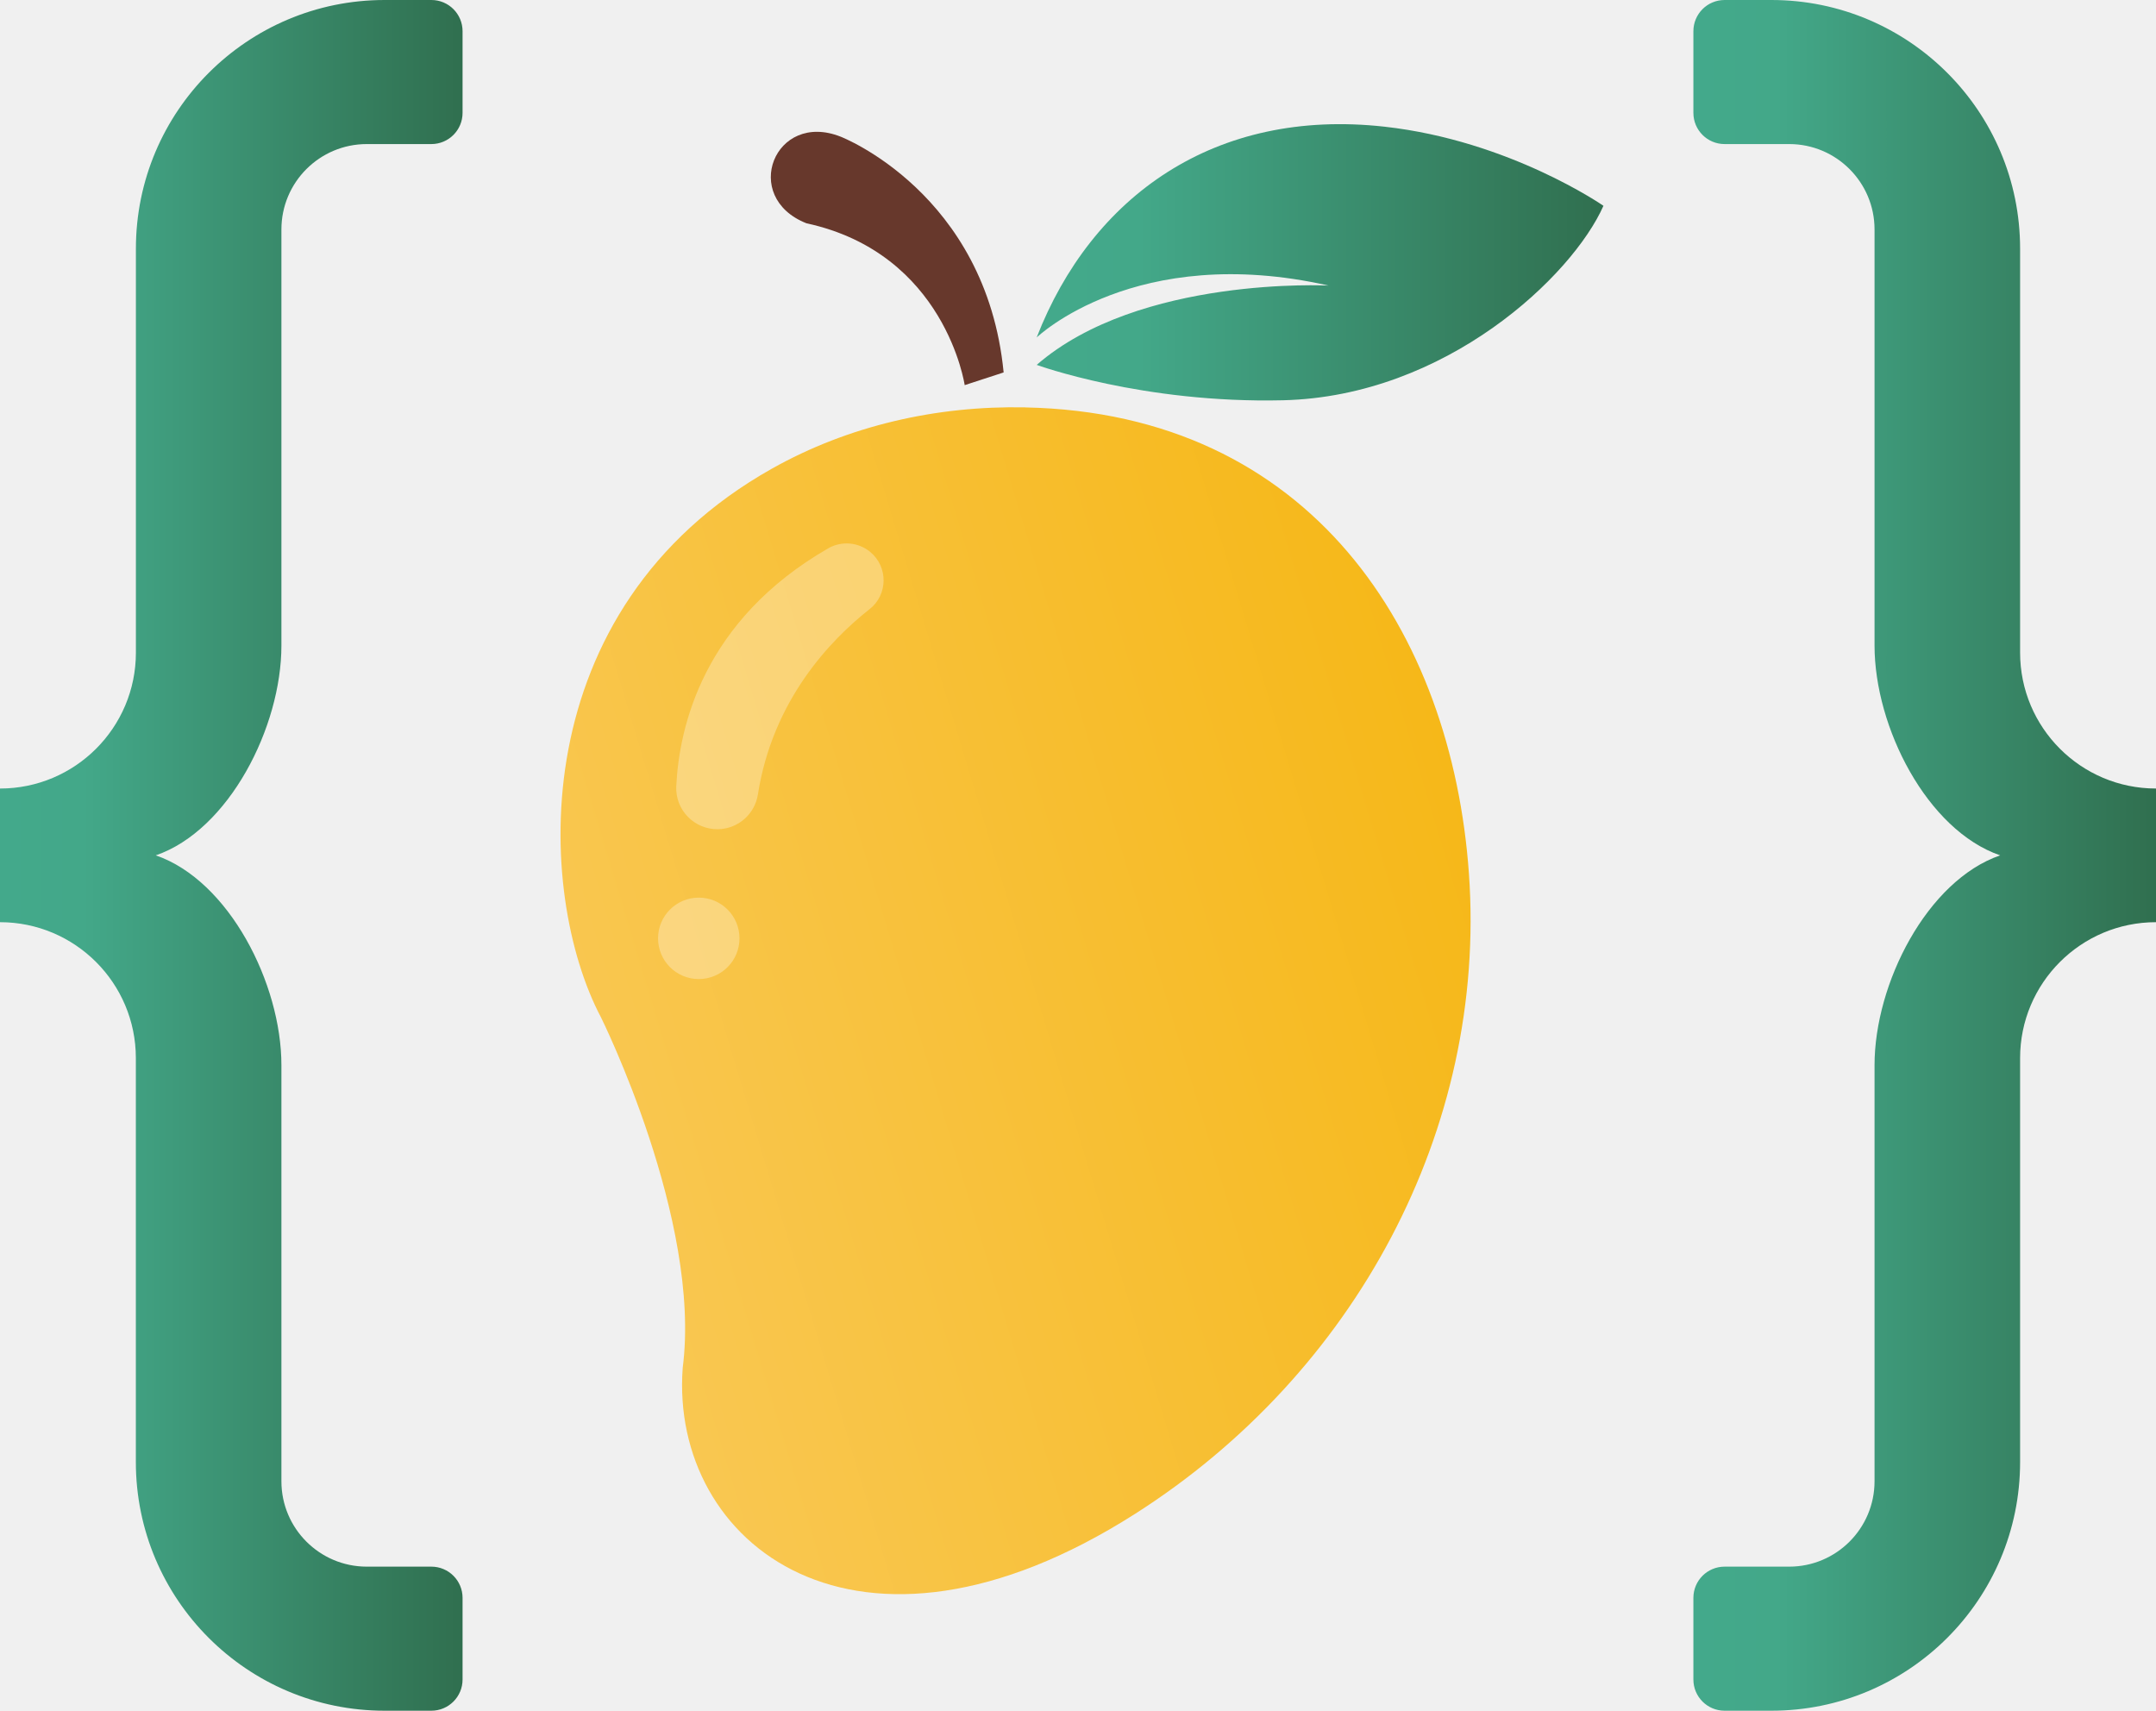
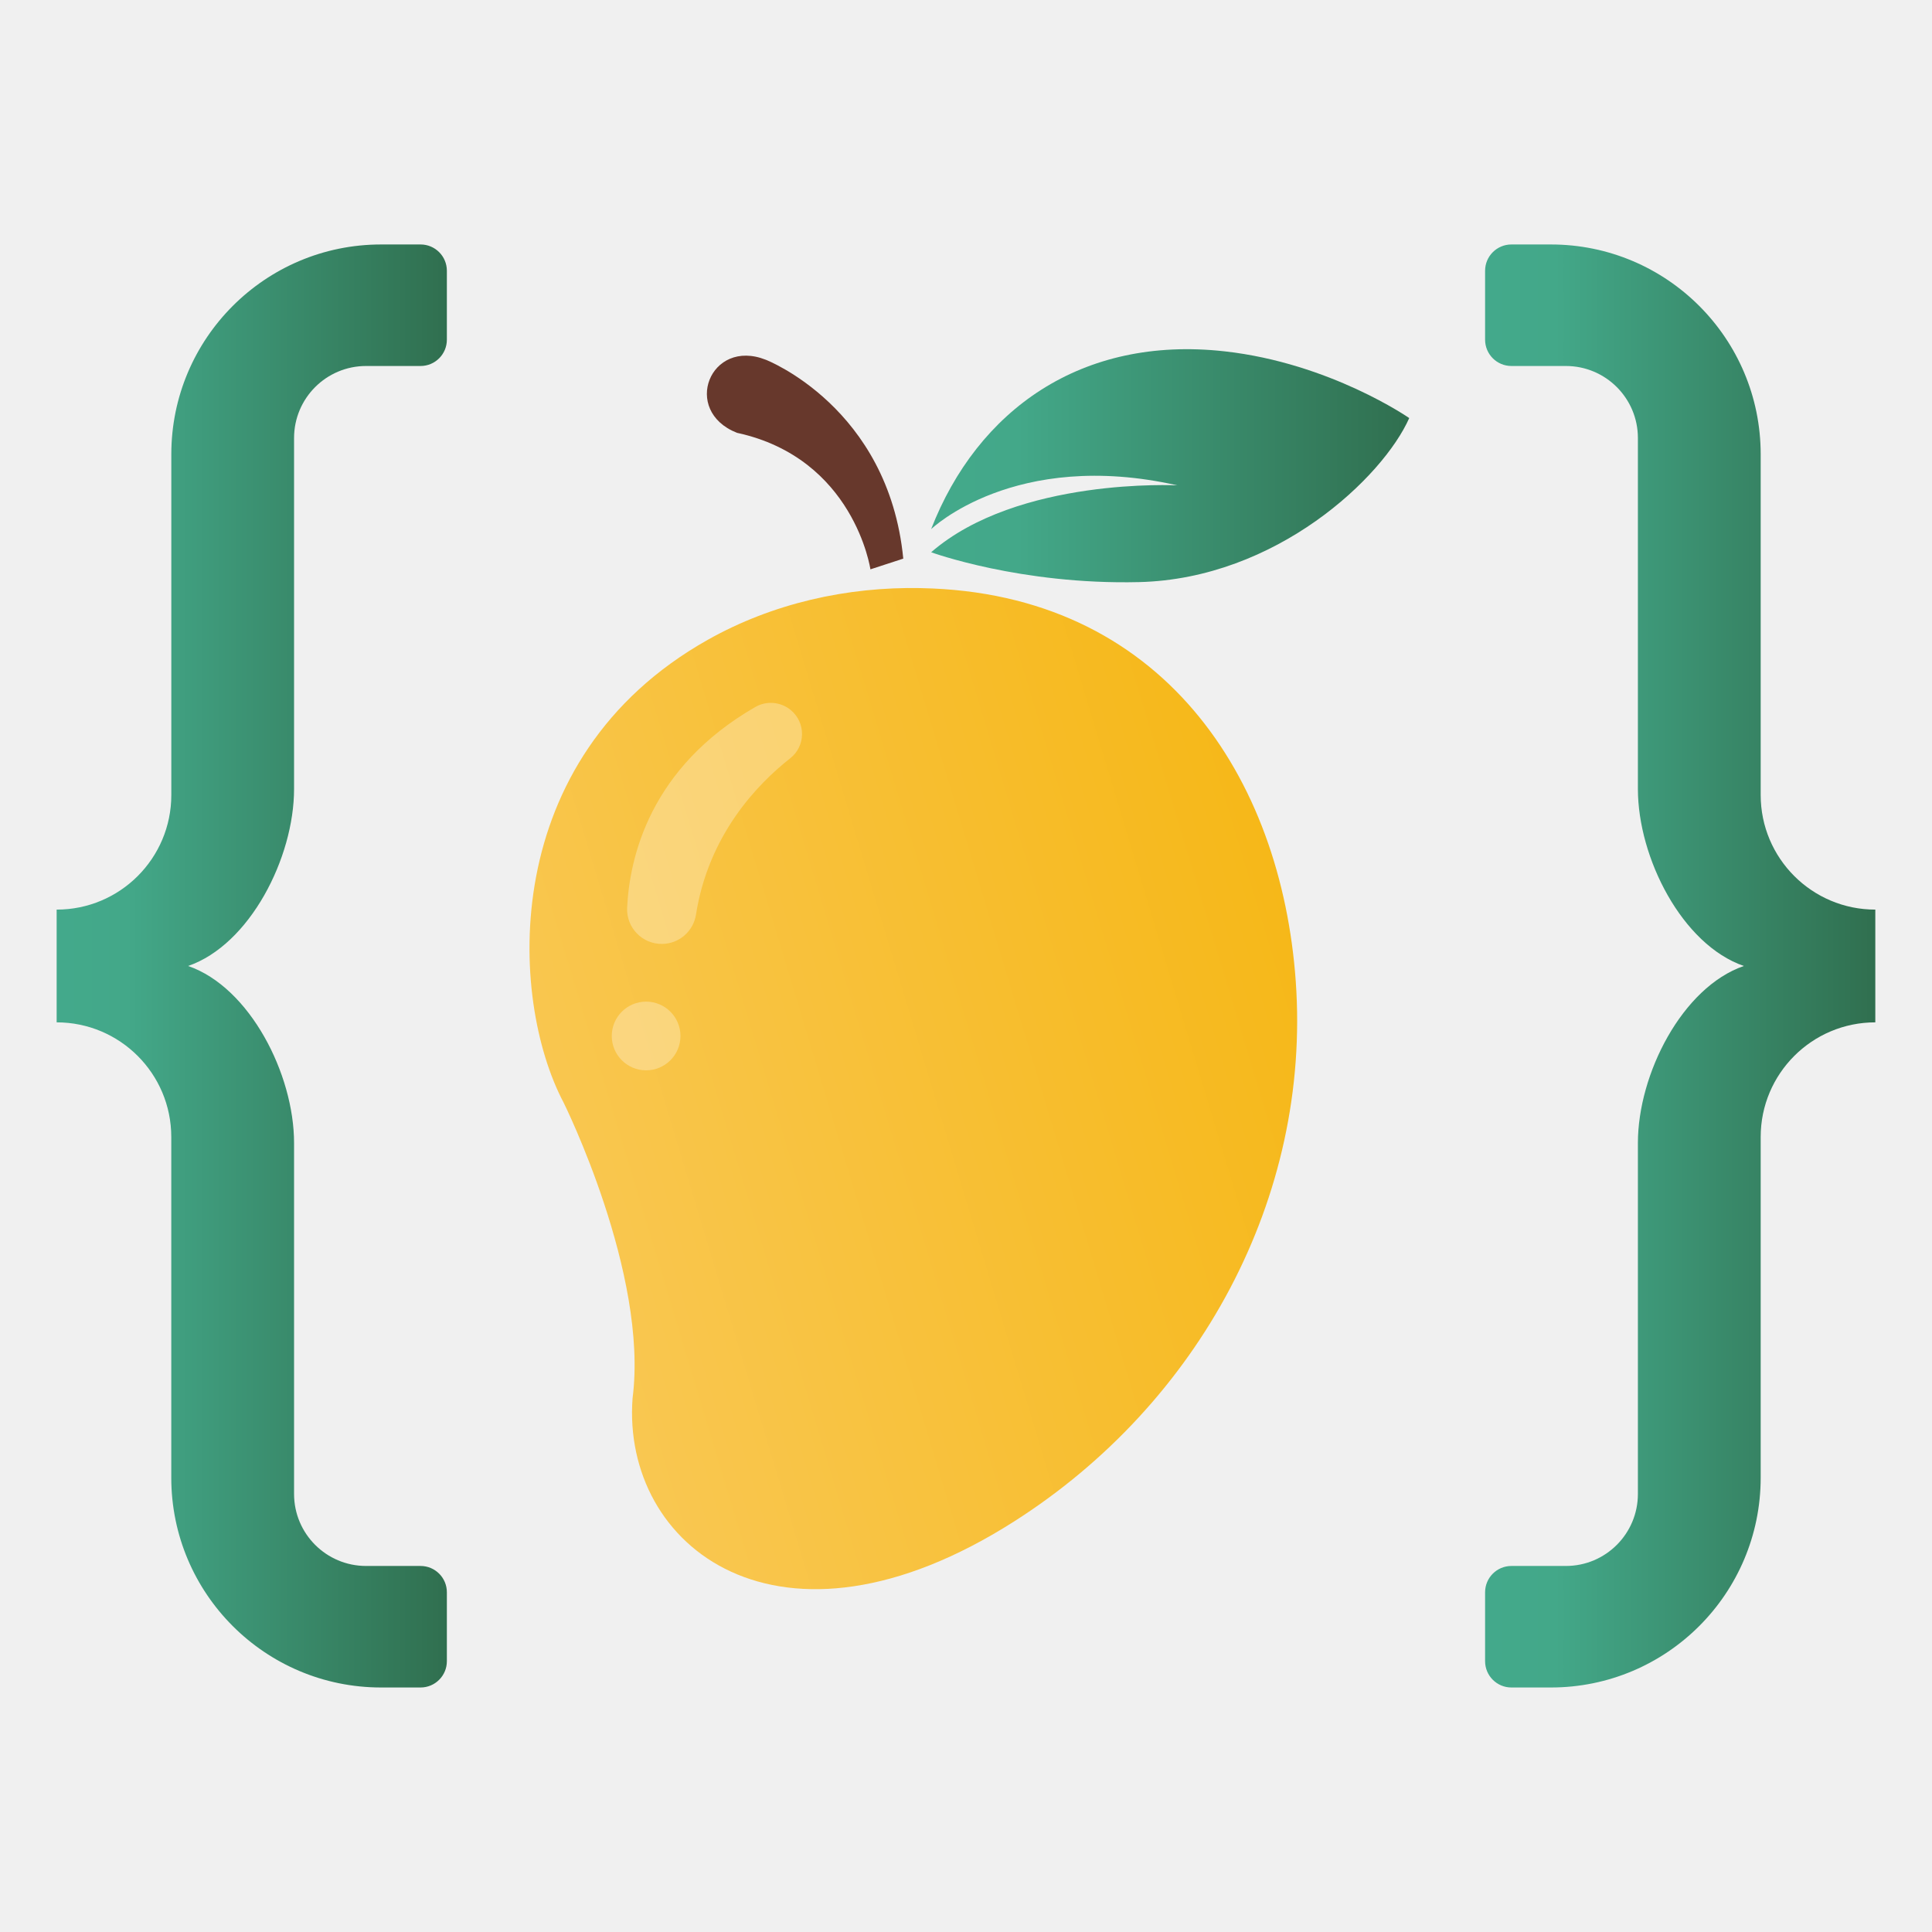
- <svg xmlns="http://www.w3.org/2000/svg" xmlns:xlink="http://www.w3.org/1999/xlink" id="Layer_1" data-name="Layer 1" viewBox="0 0 461.67 366.32">
+ <svg xmlns="http://www.w3.org/2000/svg" id="Layer_1" version="1.1" viewBox="0 0 490.45 490.45">
  <defs>
    <style>
-       .cls-1 {
-         fill: url(#linear-gradient-2);
+       .st0 {
+         fill: url(#linear-gradient2);
      }

-       .cls-2 {
+       .st1 {
+         fill: #67382c;
+       }
+ 
+       .st2 {
+         fill: url(#linear-gradient1);
+       }
+ 
+       .st3 {
        fill: #fff;
        isolation: isolate;
        opacity: .3;
      }

-       .cls-3 {
-         fill: url(#linear-gradient-4);
+       .st4 {
+         fill: url(#linear-gradient3);
      }

-       .cls-4 {
-         fill: url(#linear-gradient-3);
-       }
- 
-       .cls-5 {
-         fill: #67382c;
-       }
- 
-       .cls-6 {
+       .st5 {
        fill: url(#linear-gradient);
      }
    </style>
-     <linearGradient id="linear-gradient" x1="99.54" y1="-835.55" x2="305.8" y2="-835.55" gradientTransform="translate(263.66 1025.47) rotate(-16.88) scale(.96 .95) skewX(-.1)" gradientUnits="userSpaceOnUse">
+     <linearGradient id="linear-gradient" x1="79.04" y1="1205.88" x2="285.3" y2="1205.88" gradientTransform="translate(398.32 1418.22) rotate(-16.88) scale(.96 -.95) skewX(.1)" gradientUnits="userSpaceOnUse">
      <stop offset="0" stop-color="#f9c751" />
      <stop offset="1" stop-color="#f6b819" />
    </linearGradient>
-     <linearGradient id="linear-gradient-2" x1="221.98" y1="56.17" x2="343.35" y2="56.17" gradientUnits="userSpaceOnUse">
+     <linearGradient id="linear-gradient1" x1="236.37" y1="372.49" x2="357.74" y2="372.49" gradientTransform="translate(0 490.72) scale(1 -1)" gradientUnits="userSpaceOnUse">
      <stop offset="0" stop-color="#43a98b" />
      <stop offset=".18" stop-color="#43a889" />
      <stop offset="1" stop-color="#306f4f" />
    </linearGradient>
-     <linearGradient id="linear-gradient-3" x1="0" y1="183.16" x2="99.05" y2="183.16" xlink:href="#linear-gradient-2" />
-     <linearGradient id="linear-gradient-4" x1="362.62" y1="183.16" x2="461.67" y2="183.16" xlink:href="#linear-gradient-2" />
+     <linearGradient id="linear-gradient2" x1="14.38" y1="245.5" x2="113.44" y2="245.5" gradientTransform="translate(0 490.72) scale(1 -1)" gradientUnits="userSpaceOnUse">
+       <stop offset="0" stop-color="#43a98b" />
+       <stop offset=".18" stop-color="#43a889" />
+       <stop offset="1" stop-color="#306f4f" />
+     </linearGradient>
+     <linearGradient id="linear-gradient3" x1="377" y1="245.5" x2="476.06" y2="245.5" gradientTransform="translate(0 490.72) scale(1 -1)" gradientUnits="userSpaceOnUse">
+       <stop offset="0" stop-color="#43a98b" />
+       <stop offset=".18" stop-color="#43a889" />
+       <stop offset="1" stop-color="#306f4f" />
+     </linearGradient>
  </defs>
-   <path class="cls-6" d="M219.49,87.23c-18.88-.37-37.73,3.86-54.21,13.13-53.44,30.06-50.56,91.07-36.59,117.49,0,0,21.59,43.39,17.5,75.05-2.79,37.63,37.16,69.37,96.97,31.2,46.88-29.91,75.26-82.11,71.39-136.98-3.65-51.77-33.87-98.68-95.06-99.88Z" />
-   <path class="cls-1" d="M221.98,78.13s22.67,8.3,52.77,7.58c34.89-.84,61.94-26.62,68.6-41.64,0,0-20.05-13.95-46.86-16.94-36.35-4.05-62.74,14.89-74.51,45.14,0,0,21.15-20.44,62.51-11.12,0,0-40.51-2.12-62.51,16.99Z" />
-   <path class="cls-5" d="M206.57,82.46s-4.11-28.2-33.89-34.65c-14.15-5.6-6.8-24.15,7.34-18.54,0,0,31.14,12.01,34.89,50.48l-8.34,2.72Z" />
-   <path class="cls-2" d="M144.81,168.37c.61-12.69,5.74-35.53,32.55-50.96,2.85-1.64,6.45-1.32,8.98.77h0c3.87,3.2,3.82,9.15-.12,12.25-8.45,6.64-20.76,19.51-23.93,39.69-.66,4.22-4.25,7.36-8.51,7.44h0c-5.09.1-9.21-4.11-8.97-9.2Z" />
-   <circle class="cls-2" cx="149.63" cy="200.93" r="8.72" />
+   <path class="st5" d="M233.88,149.29c-18.88-.37-37.73,3.86-54.21,13.13-53.44,30.06-50.56,91.07-36.59,117.49,0,0,21.59,43.39,17.5,75.05-2.79,37.63,37.16,69.37,96.97,31.2,46.88-29.91,75.26-82.11,71.39-136.98-3.65-51.77-33.87-98.68-95.06-99.88h0Z" />
+   <path class="st2" d="M236.37,140.19s22.67,8.3,52.77,7.58c34.89-.84,61.94-26.62,68.6-41.64,0,0-20.05-13.95-46.86-16.94-36.35-4.05-62.74,14.89-74.51,45.14,0,0,21.15-20.44,62.51-11.12,0,0-40.51-2.12-62.51,16.99h0Z" />
+   <path class="st1" d="M220.96,144.52s-4.11-28.2-33.89-34.65c-14.15-5.6-6.8-24.15,7.34-18.54,0,0,31.14,12.01,34.89,50.48l-8.34,2.72h0Z" />
+   <path class="st3" d="M159.2,230.43c.61-12.69,5.74-35.53,32.55-50.96,2.85-1.64,6.45-1.32,8.98.77h0c3.87,3.2,3.82,9.15-.12,12.25-8.45,6.64-20.76,19.51-23.93,39.69-.66,4.22-4.25,7.36-8.51,7.44h0c-5.09.1-9.21-4.11-8.97-9.2h0Z" />
+   <circle class="st3" cx="164.02" cy="262.99" r="8.72" />
  <g>
-     <path class="cls-4" d="M0,168.85c16.07,0,29.1-13.03,29.1-29.1V53.26C29.1,23.85,52.94,0,82.36,0h10.02C96.06,0,99.05,2.99,99.05,6.68v17.49c0,3.69-2.99,6.68-6.68,6.68h-13.83c-10.1,0-18.28,8.19-18.28,18.28v89.09c0,17.49-11.25,39.55-26.9,44.94,15.66,5.39,26.9,27.45,26.9,44.94v89.09c0,10.1,8.19,18.28,18.28,18.28h13.83c3.69,0,6.68,2.99,6.68,6.68v17.49c0,3.69-2.99,6.68-6.68,6.68h-10.02c-29.42,0-53.26-23.85-53.26-53.26v-86.49c0-16.07-13.03-29.1-29.1-29.1v-28.62Z" />
-     <path class="cls-3" d="M461.67,183.16v14.31c-16.07,0-29.1,13.03-29.1,29.1v86.49c0,29.42-23.85,53.26-53.26,53.26h-10.02c-3.69,0-6.68-2.99-6.68-6.68v-17.49c0-3.69,2.99-6.68,6.68-6.68h13.83c10.1,0,18.28-8.19,18.28-18.28v-89.09c0-17.49,11.25-39.55,26.9-44.94-15.66-5.39-26.9-27.45-26.9-44.94V49.13c0-10.1-8.19-18.28-18.28-18.28h-13.83c-3.69,0-6.68-2.99-6.68-6.68V6.68c0-3.69,2.99-6.68,6.68-6.68h10.02c29.42,0,53.26,23.85,53.26,53.26v86.49c0,16.07,13.03,29.1,29.1,29.1v14.31Z" />
+     <path class="st0" d="M14.39,230.91c16.07,0,29.1-13.03,29.1-29.1v-86.49c0-29.41,23.84-53.26,53.26-53.26h10.02c3.68,0,6.67,2.99,6.67,6.68v17.49c0,3.69-2.99,6.68-6.68,6.68h-13.83c-10.1,0-18.28,8.19-18.28,18.28v89.09c0,17.49-11.25,39.55-26.9,44.94,15.66,5.39,26.9,27.45,26.9,44.94v89.09c0,10.1,8.19,18.28,18.28,18.28h13.83c3.69,0,6.68,2.99,6.68,6.68v17.49c0,3.69-2.99,6.68-6.68,6.68h-10.02c-29.42,0-53.26-23.85-53.26-53.26v-86.49c0-16.07-13.03-29.1-29.1-29.1v-28.62h0Z" />
+     <path class="st4" d="M476.06,245.22v14.31c-16.07,0-29.1,13.03-29.1,29.1v86.49c0,29.42-23.85,53.26-53.26,53.26h-10.02c-3.69,0-6.68-2.99-6.68-6.68v-17.49c0-3.69,2.99-6.68,6.68-6.68h13.83c10.1,0,18.28-8.19,18.28-18.28v-89.09c0-17.49,11.25-39.55,26.9-44.94-15.66-5.39-26.9-27.45-26.9-44.94v-89.09c0-10.1-8.19-18.28-18.28-18.28h-13.83c-3.69,0-6.68-2.99-6.68-6.68v-17.49c0-3.69,2.99-6.68,6.68-6.68h10.02c29.42,0,53.26,23.85,53.26,53.26v86.49c0,16.07,13.03,29.1,29.1,29.1v14.31Z" />
  </g>
</svg>
